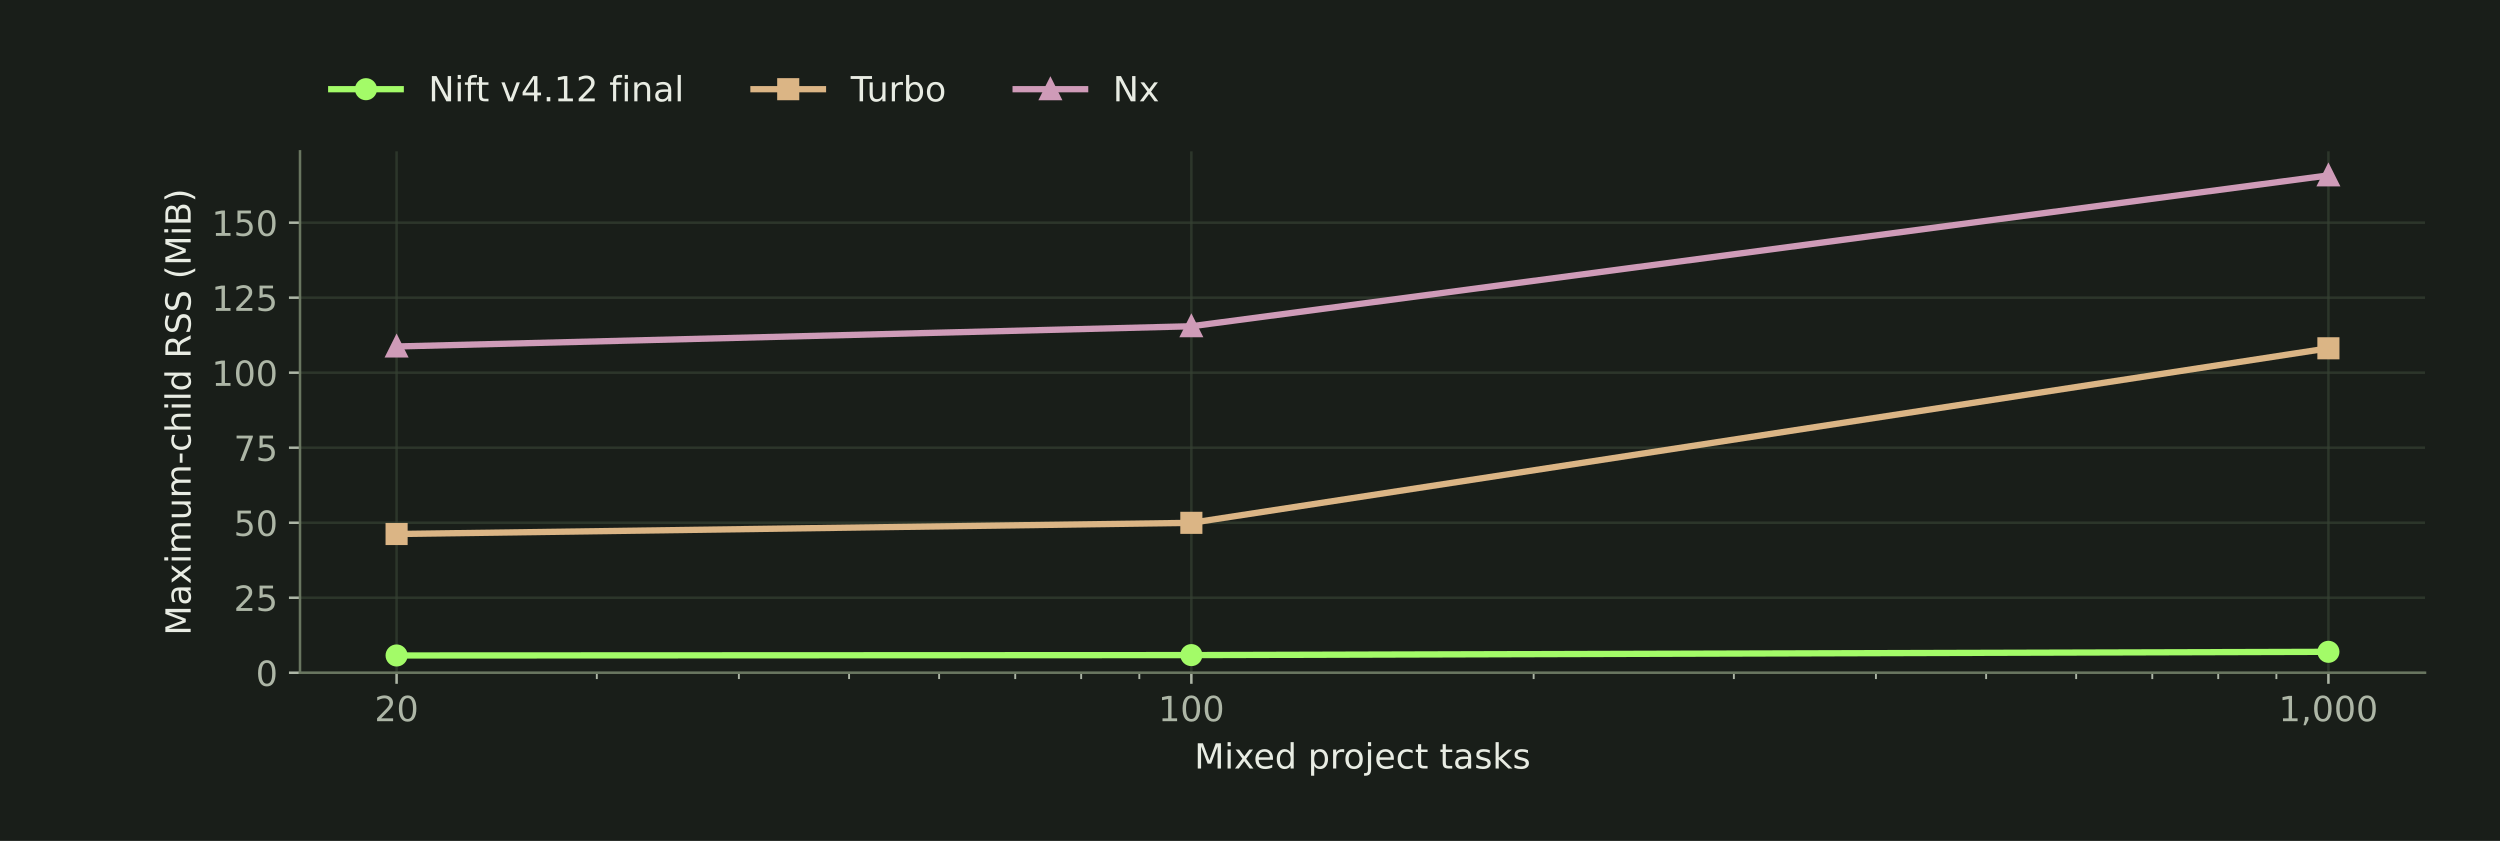
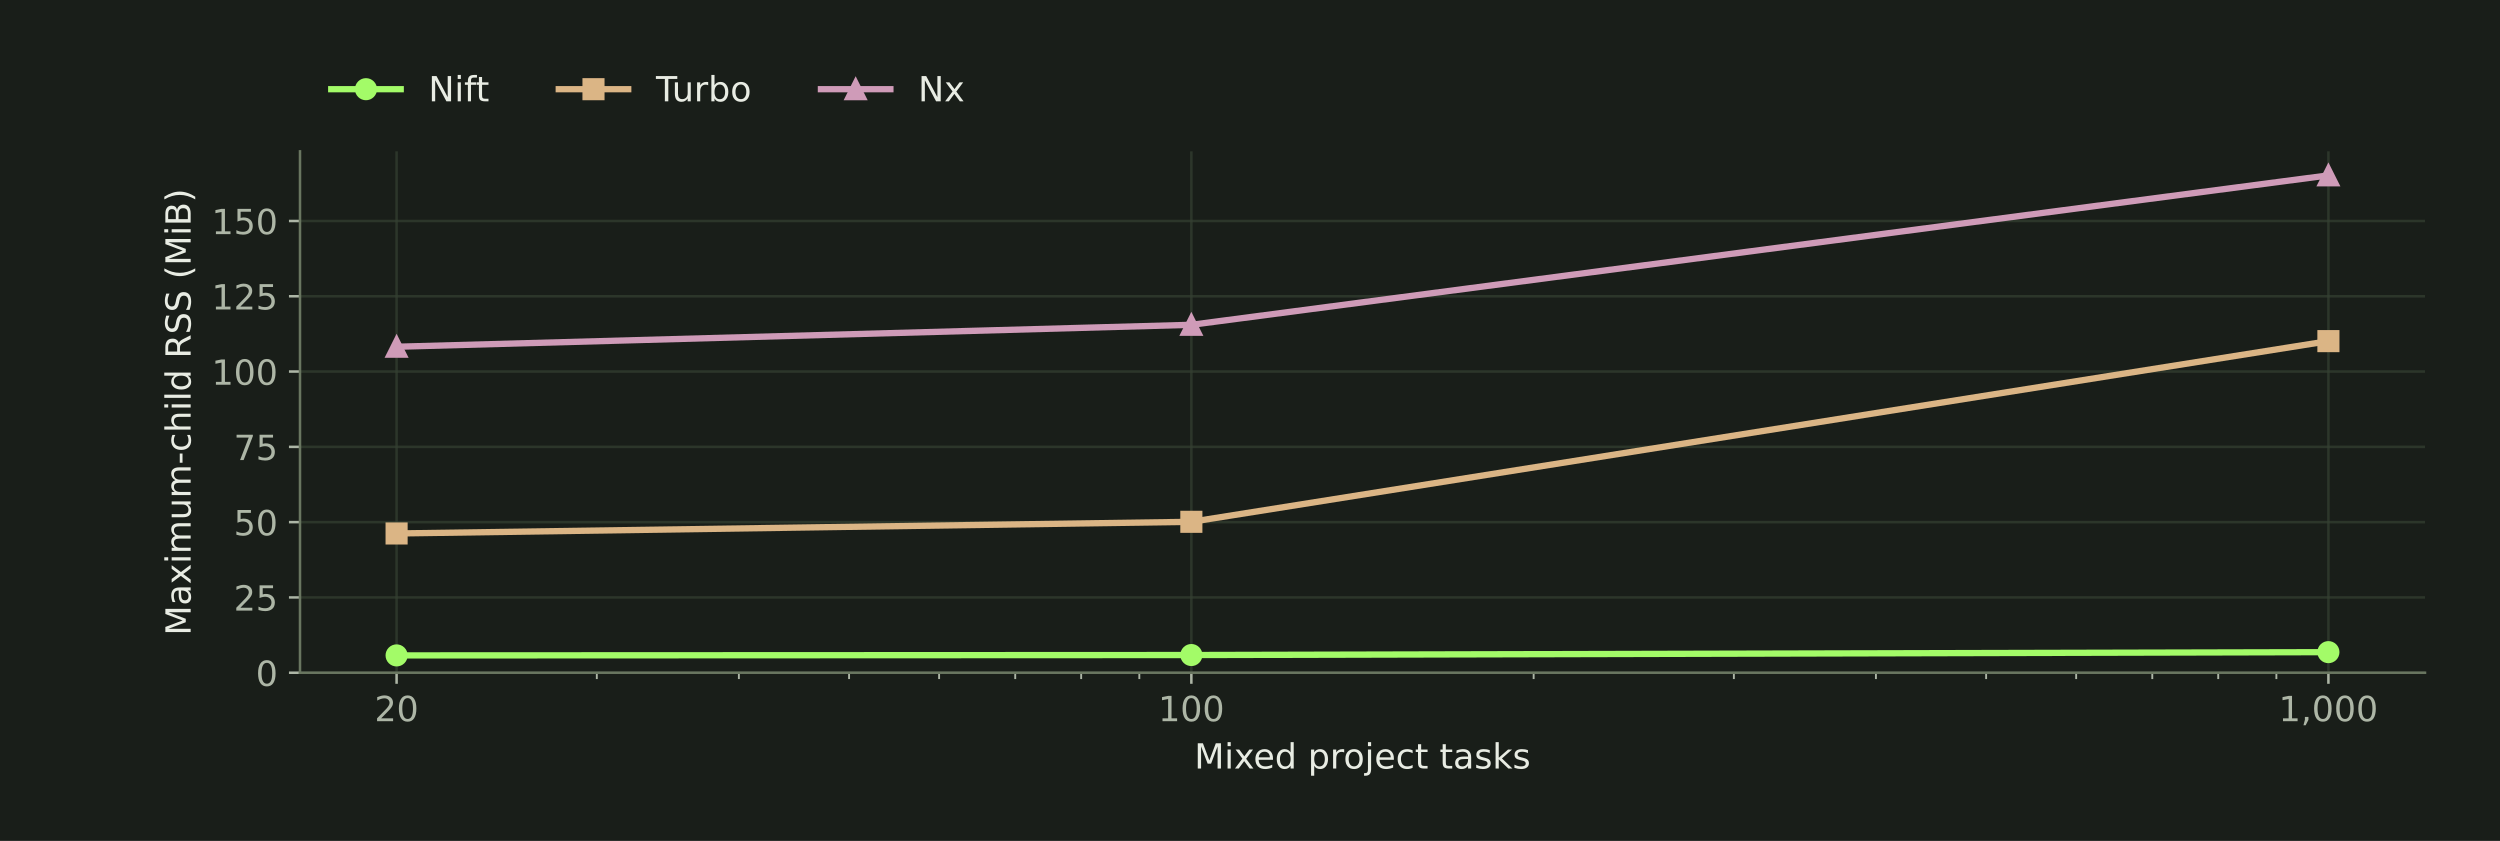
<svg xmlns="http://www.w3.org/2000/svg" xmlns:xlink="http://www.w3.org/1999/xlink" width="792pt" height="266.4pt" viewBox="0 0 792 266.4" version="1.1">
  <defs>
    <style type="text/css">*{stroke-linejoin: round; stroke-linecap: butt}</style>
  </defs>
  <g id="figure_1">
    <g id="patch_1">
      <path d="M 0 266.4 L 792 266.4 L 792 0 L 0 0 z " style="fill: #191e19" />
    </g>
    <g id="axes_1">
      <g id="patch_2">
        <path d="M 95.04 213.12 L 768.24 213.12 L 768.24 47.952 L 95.04 47.952 z " style="fill: #191e19" />
      </g>
      <g id="matplotlib.axis_1">
        <g id="xtick_1">
          <g id="line2d_1">
            <path d="M 125.64 213.12 L 125.64 47.952 " clip-path="url(#pe6b6be5bf1)" style="fill: none; stroke: #354132; stroke-opacity: 0.7; stroke-width: 0.8; stroke-linecap: square" />
          </g>
          <g id="line2d_2">
            <defs>
              <path id="mb59d0f743f" d="M 0 0 L 0 3.5 " style="stroke: #adb6a6; stroke-width: 0.8" />
            </defs>
            <g>
              <use xlink:href="#mb59d0f743f" x="125.64" y="213.12" style="fill: #adb6a6; stroke: #adb6a6; stroke-width: 0.8" />
            </g>
          </g>
          <g id="text_1">
            <text style="font-size: 11px; font-family: 'DejaVu Sans'; text-anchor: middle; fill: #adb6a6" x="125.64" y="228.477" transform="rotate(-0 125.64 228.4774)">20</text>
          </g>
        </g>
        <g id="xtick_2">
          <g id="line2d_3">
            <path d="M 377.422 213.12 L 377.422 47.952 " clip-path="url(#pe6b6be5bf1)" style="fill: none; stroke: #354132; stroke-opacity: 0.7; stroke-width: 0.8; stroke-linecap: square" />
          </g>
          <g id="line2d_4">
            <g>
              <use xlink:href="#mb59d0f743f" x="377.422" y="213.12" style="fill: #adb6a6; stroke: #adb6a6; stroke-width: 0.8" />
            </g>
          </g>
          <g id="text_2">
            <text style="font-size: 11px; font-family: 'DejaVu Sans'; text-anchor: middle; fill: #adb6a6" x="377.422" y="228.477" transform="rotate(-0 377.4218 228.4774)">100</text>
          </g>
        </g>
        <g id="xtick_3">
          <g id="line2d_5">
            <path d="M 737.64 213.12 L 737.64 47.952 " clip-path="url(#pe6b6be5bf1)" style="fill: none; stroke: #354132; stroke-opacity: 0.7; stroke-width: 0.8; stroke-linecap: square" />
          </g>
          <g id="line2d_6">
            <g>
              <use xlink:href="#mb59d0f743f" x="737.64" y="213.12" style="fill: #adb6a6; stroke: #adb6a6; stroke-width: 0.8" />
            </g>
          </g>
          <g id="text_3">
            <text style="font-size: 11px; font-family: 'DejaVu Sans'; text-anchor: middle; fill: #adb6a6" x="737.64" y="228.477" transform="rotate(-0 737.64 228.4774)">1,000</text>
          </g>
        </g>
        <g id="xtick_4">
          <g id="line2d_7">
            <defs>
              <path id="md41d5f1bb8" d="M 0 0 L 0 2 " style="stroke: #adb6a6; stroke-width: 0.6" />
            </defs>
            <g>
              <use xlink:href="#md41d5f1bb8" x="189.071" y="213.12" style="fill: #adb6a6; stroke: #adb6a6; stroke-width: 0.6" />
            </g>
          </g>
        </g>
        <g id="xtick_5">
          <g id="line2d_8">
            <g>
              <use xlink:href="#md41d5f1bb8" x="234.076" y="213.12" style="fill: #adb6a6; stroke: #adb6a6; stroke-width: 0.6" />
            </g>
          </g>
        </g>
        <g id="xtick_6">
          <g id="line2d_9">
            <g>
              <use xlink:href="#md41d5f1bb8" x="268.985" y="213.12" style="fill: #adb6a6; stroke: #adb6a6; stroke-width: 0.6" />
            </g>
          </g>
        </g>
        <g id="xtick_7">
          <g id="line2d_10">
            <g>
              <use xlink:href="#md41d5f1bb8" x="297.508" y="213.12" style="fill: #adb6a6; stroke: #adb6a6; stroke-width: 0.6" />
            </g>
          </g>
        </g>
        <g id="xtick_8">
          <g id="line2d_11">
            <g>
              <use xlink:href="#md41d5f1bb8" x="321.623" y="213.12" style="fill: #adb6a6; stroke: #adb6a6; stroke-width: 0.6" />
            </g>
          </g>
        </g>
        <g id="xtick_9">
          <g id="line2d_12">
            <g>
              <use xlink:href="#md41d5f1bb8" x="342.513" y="213.12" style="fill: #adb6a6; stroke: #adb6a6; stroke-width: 0.6" />
            </g>
          </g>
        </g>
        <g id="xtick_10">
          <g id="line2d_13">
            <g>
              <use xlink:href="#md41d5f1bb8" x="360.939" y="213.12" style="fill: #adb6a6; stroke: #adb6a6; stroke-width: 0.6" />
            </g>
          </g>
        </g>
        <g id="xtick_11">
          <g id="line2d_14">
            <g>
              <use xlink:href="#md41d5f1bb8" x="485.858" y="213.12" style="fill: #adb6a6; stroke: #adb6a6; stroke-width: 0.6" />
            </g>
          </g>
        </g>
        <g id="xtick_12">
          <g id="line2d_15">
            <g>
              <use xlink:href="#md41d5f1bb8" x="549.29" y="213.12" style="fill: #adb6a6; stroke: #adb6a6; stroke-width: 0.6" />
            </g>
          </g>
        </g>
        <g id="xtick_13">
          <g id="line2d_16">
            <g>
              <use xlink:href="#md41d5f1bb8" x="594.295" y="213.12" style="fill: #adb6a6; stroke: #adb6a6; stroke-width: 0.6" />
            </g>
          </g>
        </g>
        <g id="xtick_14">
          <g id="line2d_17">
            <g>
              <use xlink:href="#md41d5f1bb8" x="629.204" y="213.12" style="fill: #adb6a6; stroke: #adb6a6; stroke-width: 0.6" />
            </g>
          </g>
        </g>
        <g id="xtick_15">
          <g id="line2d_18">
            <g>
              <use xlink:href="#md41d5f1bb8" x="657.726" y="213.12" style="fill: #adb6a6; stroke: #adb6a6; stroke-width: 0.6" />
            </g>
          </g>
        </g>
        <g id="xtick_16">
          <g id="line2d_19">
            <g>
              <use xlink:href="#md41d5f1bb8" x="681.841" y="213.12" style="fill: #adb6a6; stroke: #adb6a6; stroke-width: 0.6" />
            </g>
          </g>
        </g>
        <g id="xtick_17">
          <g id="line2d_20">
            <g>
              <use xlink:href="#md41d5f1bb8" x="702.731" y="213.12" style="fill: #adb6a6; stroke: #adb6a6; stroke-width: 0.6" />
            </g>
          </g>
        </g>
        <g id="xtick_18">
          <g id="line2d_21">
            <g>
              <use xlink:href="#md41d5f1bb8" x="721.157" y="213.12" style="fill: #adb6a6; stroke: #adb6a6; stroke-width: 0.6" />
            </g>
          </g>
        </g>
        <g id="text_4">
          <text style="font-size: 11px; font-family: 'DejaVu Sans'; text-anchor: middle; fill: #e8ece3" x="431.64" y="243.478" transform="rotate(-0 431.64 243.4783)">Mixed project tasks</text>
        </g>
      </g>
      <g id="matplotlib.axis_2">
        <g id="ytick_1">
          <g id="line2d_22">
            <path d="M 95.04 213.12 L 768.24 213.12 " clip-path="url(#pe6b6be5bf1)" style="fill: none; stroke: #354132; stroke-opacity: 0.7; stroke-width: 0.8; stroke-linecap: square" />
          </g>
          <g id="line2d_23">
            <defs>
              <path id="ma8dde5b0b7" d="M 0 0 L -3.5 0 " style="stroke: #adb6a6; stroke-width: 0.8" />
            </defs>
            <g>
              <use xlink:href="#ma8dde5b0b7" x="95.04" y="213.12" style="fill: #adb6a6; stroke: #adb6a6; stroke-width: 0.8" />
            </g>
          </g>
          <g id="text_5">
            <text style="font-size: 11px; font-family: 'DejaVu Sans'; text-anchor: end; fill: #adb6a6" x="88.04" y="217.299" transform="rotate(-0 88.04 217.2987)">0</text>
          </g>
        </g>
        <g id="ytick_2">
          <g id="line2d_24">
-             <path d="M 95.04 189.357 L 768.24 189.357 " clip-path="url(#pe6b6be5bf1)" style="fill: none; stroke: #354132; stroke-opacity: 0.7; stroke-width: 0.8; stroke-linecap: square" />
+             <path d="M 95.04 189.268 L 768.24 189.268 " clip-path="url(#pe6b6be5bf1)" style="fill: none; stroke: #354132; stroke-opacity: 0.7; stroke-width: 0.8; stroke-linecap: square" />
          </g>
          <g id="line2d_25">
            <g>
-               <use xlink:href="#ma8dde5b0b7" x="95.04" y="189.357" style="fill: #adb6a6; stroke: #adb6a6; stroke-width: 0.8" />
+               <use xlink:href="#ma8dde5b0b7" x="95.04" y="189.268" style="fill: #adb6a6; stroke: #adb6a6; stroke-width: 0.8" />
            </g>
          </g>
          <g id="text_6">
-             <text style="font-size: 11px; font-family: 'DejaVu Sans'; text-anchor: end; fill: #adb6a6" x="88.04" y="193.536" transform="rotate(-0 88.04 193.5358)">25</text>
+             <text style="font-size: 11px; font-family: 'DejaVu Sans'; text-anchor: end; fill: #adb6a6" x="88.04" y="193.446" transform="rotate(-0 88.04 193.4463)">25</text>
          </g>
        </g>
        <g id="ytick_3">
          <g id="line2d_26">
-             <path d="M 95.04 165.594 L 768.24 165.594 " clip-path="url(#pe6b6be5bf1)" style="fill: none; stroke: #354132; stroke-opacity: 0.7; stroke-width: 0.8; stroke-linecap: square" />
+             <path d="M 95.04 165.415 L 768.24 165.415 " clip-path="url(#pe6b6be5bf1)" style="fill: none; stroke: #354132; stroke-opacity: 0.7; stroke-width: 0.8; stroke-linecap: square" />
          </g>
          <g id="line2d_27">
            <g>
-               <use xlink:href="#ma8dde5b0b7" x="95.04" y="165.594" style="fill: #adb6a6; stroke: #adb6a6; stroke-width: 0.8" />
+               <use xlink:href="#ma8dde5b0b7" x="95.04" y="165.415" style="fill: #adb6a6; stroke: #adb6a6; stroke-width: 0.8" />
            </g>
          </g>
          <g id="text_7">
-             <text style="font-size: 11px; font-family: 'DejaVu Sans'; text-anchor: end; fill: #adb6a6" x="88.04" y="169.773" transform="rotate(-0 88.04 169.7728)">50</text>
+             <text style="font-size: 11px; font-family: 'DejaVu Sans'; text-anchor: end; fill: #adb6a6" x="88.04" y="169.594" transform="rotate(-0 88.04 169.5938)">50</text>
          </g>
        </g>
        <g id="ytick_4">
          <g id="line2d_28">
-             <path d="M 95.04 141.831 L 768.24 141.831 " clip-path="url(#pe6b6be5bf1)" style="fill: none; stroke: #354132; stroke-opacity: 0.7; stroke-width: 0.8; stroke-linecap: square" />
+             <path d="M 95.04 141.563 L 768.24 141.563 " clip-path="url(#pe6b6be5bf1)" style="fill: none; stroke: #354132; stroke-opacity: 0.7; stroke-width: 0.8; stroke-linecap: square" />
          </g>
          <g id="line2d_29">
            <g>
-               <use xlink:href="#ma8dde5b0b7" x="95.04" y="141.831" style="fill: #adb6a6; stroke: #adb6a6; stroke-width: 0.8" />
+               <use xlink:href="#ma8dde5b0b7" x="95.04" y="141.563" style="fill: #adb6a6; stroke: #adb6a6; stroke-width: 0.8" />
            </g>
          </g>
          <g id="text_8">
-             <text style="font-size: 11px; font-family: 'DejaVu Sans'; text-anchor: end; fill: #adb6a6" x="88.04" y="146.01" transform="rotate(-0 88.04 146.0099)">75</text>
+             <text style="font-size: 11px; font-family: 'DejaVu Sans'; text-anchor: end; fill: #adb6a6" x="88.04" y="145.741" transform="rotate(-0 88.04 145.7413)">75</text>
          </g>
        </g>
        <g id="ytick_5">
          <g id="line2d_30">
-             <path d="M 95.04 118.068 L 768.24 118.068 " clip-path="url(#pe6b6be5bf1)" style="fill: none; stroke: #354132; stroke-opacity: 0.7; stroke-width: 0.8; stroke-linecap: square" />
+             <path d="M 95.04 117.71 L 768.24 117.71 " clip-path="url(#pe6b6be5bf1)" style="fill: none; stroke: #354132; stroke-opacity: 0.7; stroke-width: 0.8; stroke-linecap: square" />
          </g>
          <g id="line2d_31">
            <g>
-               <use xlink:href="#ma8dde5b0b7" x="95.04" y="118.068" style="fill: #adb6a6; stroke: #adb6a6; stroke-width: 0.8" />
+               <use xlink:href="#ma8dde5b0b7" x="95.04" y="117.71" style="fill: #adb6a6; stroke: #adb6a6; stroke-width: 0.8" />
            </g>
          </g>
          <g id="text_9">
-             <text style="font-size: 11px; font-family: 'DejaVu Sans'; text-anchor: end; fill: #adb6a6" x="88.04" y="122.247" transform="rotate(-0 88.04 122.247)">100</text>
+             <text style="font-size: 11px; font-family: 'DejaVu Sans'; text-anchor: end; fill: #adb6a6" x="88.04" y="121.889" transform="rotate(-0 88.04 121.8889)">100</text>
          </g>
        </g>
        <g id="ytick_6">
          <g id="line2d_32">
-             <path d="M 95.04 94.305 L 768.24 94.305 " clip-path="url(#pe6b6be5bf1)" style="fill: none; stroke: #354132; stroke-opacity: 0.7; stroke-width: 0.8; stroke-linecap: square" />
+             <path d="M 95.04 93.858 L 768.24 93.858 " clip-path="url(#pe6b6be5bf1)" style="fill: none; stroke: #354132; stroke-opacity: 0.7; stroke-width: 0.8; stroke-linecap: square" />
          </g>
          <g id="line2d_33">
            <g>
-               <use xlink:href="#ma8dde5b0b7" x="95.04" y="94.305" style="fill: #adb6a6; stroke: #adb6a6; stroke-width: 0.8" />
+               <use xlink:href="#ma8dde5b0b7" x="95.04" y="93.858" style="fill: #adb6a6; stroke: #adb6a6; stroke-width: 0.8" />
            </g>
          </g>
          <g id="text_10">
-             <text style="font-size: 11px; font-family: 'DejaVu Sans'; text-anchor: end; fill: #adb6a6" x="88.04" y="98.484" transform="rotate(-0 88.04 98.48403)">125</text>
+             <text style="font-size: 11px; font-family: 'DejaVu Sans'; text-anchor: end; fill: #adb6a6" x="88.04" y="98.036" transform="rotate(-0 88.04 98.03644)">125</text>
          </g>
        </g>
        <g id="ytick_7">
          <g id="line2d_34">
-             <path d="M 95.04 70.542 L 768.24 70.542 " clip-path="url(#pe6b6be5bf1)" style="fill: none; stroke: #354132; stroke-opacity: 0.7; stroke-width: 0.8; stroke-linecap: square" />
+             <path d="M 95.04 70.005 L 768.24 70.005 " clip-path="url(#pe6b6be5bf1)" style="fill: none; stroke: #354132; stroke-opacity: 0.7; stroke-width: 0.8; stroke-linecap: square" />
          </g>
          <g id="line2d_35">
            <g>
-               <use xlink:href="#ma8dde5b0b7" x="95.04" y="70.542" style="fill: #adb6a6; stroke: #adb6a6; stroke-width: 0.8" />
+               <use xlink:href="#ma8dde5b0b7" x="95.04" y="70.005" style="fill: #adb6a6; stroke: #adb6a6; stroke-width: 0.8" />
            </g>
          </g>
          <g id="text_11">
-             <text style="font-size: 11px; font-family: 'DejaVu Sans'; text-anchor: end; fill: #adb6a6" x="88.04" y="74.721" transform="rotate(-0 88.04 74.7211)">150</text>
+             <text style="font-size: 11px; font-family: 'DejaVu Sans'; text-anchor: end; fill: #adb6a6" x="88.04" y="74.184" transform="rotate(-0 88.04 74.18398)">150</text>
          </g>
        </g>
        <g id="text_12">
          <text style="font-size: 11px; font-family: 'DejaVu Sans'; text-anchor: middle; fill: #e8ece3" x="60.401" y="130.536" transform="rotate(-90 60.40117 130.536)">Maximum-child RSS (MiB)</text>
        </g>
      </g>
      <g id="line2d_36">
-         <path d="M 125.64 207.655 L 377.422 207.536 L 737.64 206.496 " clip-path="url(#pe6b6be5bf1)" style="fill: none; stroke: #a3fb68; stroke-width: 2; stroke-linecap: square" />
+         <path d="M 125.64 207.634 L 377.422 207.515 L 737.64 206.598 " clip-path="url(#pe6b6be5bf1)" style="fill: none; stroke: #a3fb68; stroke-width: 2; stroke-linecap: square" />
        <defs>
          <path id="m476e483576" d="M 0 3 C 0.796 3 1.559 2.684 2.121 2.121 C 2.684 1.559 3 0.796 3 0 C 3 -0.796 2.684 -1.559 2.121 -2.121 C 1.559 -2.684 0.796 -3 0 -3 C -0.796 -3 -1.559 -2.684 -2.121 -2.121 C -2.684 -1.559 -3 -0.796 -3 0 C -3 0.796 -2.684 1.559 -2.121 2.121 C -1.559 2.684 -0.796 3 0 3 z " style="stroke: #a3fb68" />
        </defs>
        <g clip-path="url(#pe6b6be5bf1)">
-           <use xlink:href="#m476e483576" x="125.64" y="207.655" style="fill: #a3fb68; stroke: #a3fb68" />
-           <use xlink:href="#m476e483576" x="377.422" y="207.536" style="fill: #a3fb68; stroke: #a3fb68" />
-           <use xlink:href="#m476e483576" x="737.64" y="206.496" style="fill: #a3fb68; stroke: #a3fb68" />
+           <use xlink:href="#m476e483576" x="125.64" y="207.634" style="fill: #a3fb68; stroke: #a3fb68" />
+           <use xlink:href="#m476e483576" x="377.422" y="207.515" style="fill: #a3fb68; stroke: #a3fb68" />
+           <use xlink:href="#m476e483576" x="737.64" y="206.598" style="fill: #a3fb68; stroke: #a3fb68" />
        </g>
      </g>
      <g id="line2d_37">
-         <path d="M 125.64 169.173 L 377.422 165.633 L 737.64 110.338 " clip-path="url(#pe6b6be5bf1)" style="fill: none; stroke: #dbb585; stroke-width: 2; stroke-linecap: square" />
+         <path d="M 125.64 169.004 L 377.422 165.309 L 737.64 108.067 " clip-path="url(#pe6b6be5bf1)" style="fill: none; stroke: #dbb585; stroke-width: 2; stroke-linecap: square" />
        <defs>
          <path id="mcf83442291" d="M -3 3 L 3 3 L 3 -3 L -3 -3 z " style="stroke: #dbb585; stroke-linejoin: miter" />
        </defs>
        <g clip-path="url(#pe6b6be5bf1)">
-           <use xlink:href="#mcf83442291" x="125.64" y="169.173" style="fill: #dbb585; stroke: #dbb585; stroke-linejoin: miter" />
-           <use xlink:href="#mcf83442291" x="377.422" y="165.633" style="fill: #dbb585; stroke: #dbb585; stroke-linejoin: miter" />
-           <use xlink:href="#mcf83442291" x="737.64" y="110.338" style="fill: #dbb585; stroke: #dbb585; stroke-linejoin: miter" />
+           <use xlink:href="#mcf83442291" x="125.64" y="169.004" style="fill: #dbb585; stroke: #dbb585; stroke-linejoin: miter" />
+           <use xlink:href="#mcf83442291" x="377.422" y="165.309" style="fill: #dbb585; stroke: #dbb585; stroke-linejoin: miter" />
+           <use xlink:href="#mcf83442291" x="737.64" y="108.067" style="fill: #dbb585; stroke: #dbb585; stroke-linejoin: miter" />
        </g>
      </g>
      <g id="line2d_38">
-         <path d="M 125.64 109.764 L 377.422 103.356 L 737.64 55.557 " clip-path="url(#pe6b6be5bf1)" style="fill: none; stroke: #cf9bb8; stroke-width: 2; stroke-linecap: square" />
+         <path d="M 125.64 109.85 L 377.422 102.897 L 737.64 55.556 " clip-path="url(#pe6b6be5bf1)" style="fill: none; stroke: #cf9bb8; stroke-width: 2; stroke-linecap: square" />
        <defs>
          <path id="mc515a019c6" d="M 0 -3 L -3 3 L 3 3 z " style="stroke: #cf9bb8; stroke-linejoin: miter" />
        </defs>
        <g clip-path="url(#pe6b6be5bf1)">
-           <use xlink:href="#mc515a019c6" x="125.64" y="109.764" style="fill: #cf9bb8; stroke: #cf9bb8; stroke-linejoin: miter" />
-           <use xlink:href="#mc515a019c6" x="377.422" y="103.356" style="fill: #cf9bb8; stroke: #cf9bb8; stroke-linejoin: miter" />
-           <use xlink:href="#mc515a019c6" x="737.64" y="55.557" style="fill: #cf9bb8; stroke: #cf9bb8; stroke-linejoin: miter" />
+           <use xlink:href="#mc515a019c6" x="125.64" y="109.85" style="fill: #cf9bb8; stroke: #cf9bb8; stroke-linejoin: miter" />
+           <use xlink:href="#mc515a019c6" x="377.422" y="102.897" style="fill: #cf9bb8; stroke: #cf9bb8; stroke-linejoin: miter" />
+           <use xlink:href="#mc515a019c6" x="737.64" y="55.556" style="fill: #cf9bb8; stroke: #cf9bb8; stroke-linejoin: miter" />
        </g>
      </g>
      <g id="patch_3">
        <path d="M 95.04 213.12 L 95.04 47.952 " style="fill: none; stroke: #697660; stroke-width: 0.8; stroke-linejoin: miter; stroke-linecap: square" />
      </g>
      <g id="patch_4">
        <path d="M 95.04 213.12 L 768.24 213.12 " style="fill: none; stroke: #697660; stroke-width: 0.8; stroke-linejoin: miter; stroke-linecap: square" />
      </g>
      <g id="legend_1">
        <g id="line2d_39">
          <path d="M 104.94 28.256 L 115.94 28.256 L 126.94 28.256 " style="fill: none; stroke: #a3fb68; stroke-width: 2; stroke-linecap: square" />
          <g>
            <use xlink:href="#m476e483576" x="115.94" y="28.256" style="fill: #a3fb68; stroke: #a3fb68" />
          </g>
        </g>
        <g id="text_13">
-           <text style="font-size: 11px; font-family: 'DejaVu Sans'; text-anchor: start; fill: #e8ece3" x="135.74" y="32.106" transform="rotate(-0 135.74 32.10606)">Nift v4.12 final</text>
+           <text style="font-size: 11px; font-family: 'DejaVu Sans'; text-anchor: start; fill: #e8ece3" x="135.74" y="32.106" transform="rotate(-0 135.74 32.10606)">Nift</text>
        </g>
        <g id="line2d_40">
-           <path d="M 238.709 28.256 L 249.709 28.256 L 260.709 28.256 " style="fill: none; stroke: #dbb585; stroke-width: 2; stroke-linecap: square" />
+           <path d="M 177.018 28.256 L 188.018 28.256 L 199.018 28.256 " style="fill: none; stroke: #dbb585; stroke-width: 2; stroke-linecap: square" />
          <g>
-             <use xlink:href="#mcf83442291" x="249.709" y="28.256" style="fill: #dbb585; stroke: #dbb585; stroke-linejoin: miter" />
+             <use xlink:href="#mcf83442291" x="188.018" y="28.256" style="fill: #dbb585; stroke: #dbb585; stroke-linejoin: miter" />
          </g>
        </g>
        <g id="text_14">
-           <text style="font-size: 11px; font-family: 'DejaVu Sans'; text-anchor: start; fill: #e8ece3" x="269.509" y="32.106" transform="rotate(-0 269.5086 32.10606)">Turbo</text>
+           <text style="font-size: 11px; font-family: 'DejaVu Sans'; text-anchor: start; fill: #e8ece3" x="207.817" y="32.106" transform="rotate(-0 207.8175 32.10606)">Turbo</text>
        </g>
        <g id="line2d_41">
-           <path d="M 321.764 28.256 L 332.764 28.256 L 343.764 28.256 " style="fill: none; stroke: #cf9bb8; stroke-width: 2; stroke-linecap: square" />
+           <path d="M 260.073 28.256 L 271.073 28.256 L 282.073 28.256 " style="fill: none; stroke: #cf9bb8; stroke-width: 2; stroke-linecap: square" />
          <g>
-             <use xlink:href="#mc515a019c6" x="332.764" y="28.256" style="fill: #cf9bb8; stroke: #cf9bb8; stroke-linejoin: miter" />
+             <use xlink:href="#mc515a019c6" x="271.073" y="28.256" style="fill: #cf9bb8; stroke: #cf9bb8; stroke-linejoin: miter" />
          </g>
        </g>
        <g id="text_15">
-           <text style="font-size: 11px; font-family: 'DejaVu Sans'; text-anchor: start; fill: #e8ece3" x="352.564" y="32.106" transform="rotate(-0 352.5638 32.10606)">Nx</text>
+           <text style="font-size: 11px; font-family: 'DejaVu Sans'; text-anchor: start; fill: #e8ece3" x="290.873" y="32.106" transform="rotate(-0 290.8727 32.10606)">Nx</text>
        </g>
      </g>
    </g>
  </g>
  <defs>
    <clipPath id="pe6b6be5bf1">
      <rect x="95.04" y="47.952" width="673.2" height="165.168" />
    </clipPath>
  </defs>
</svg>
